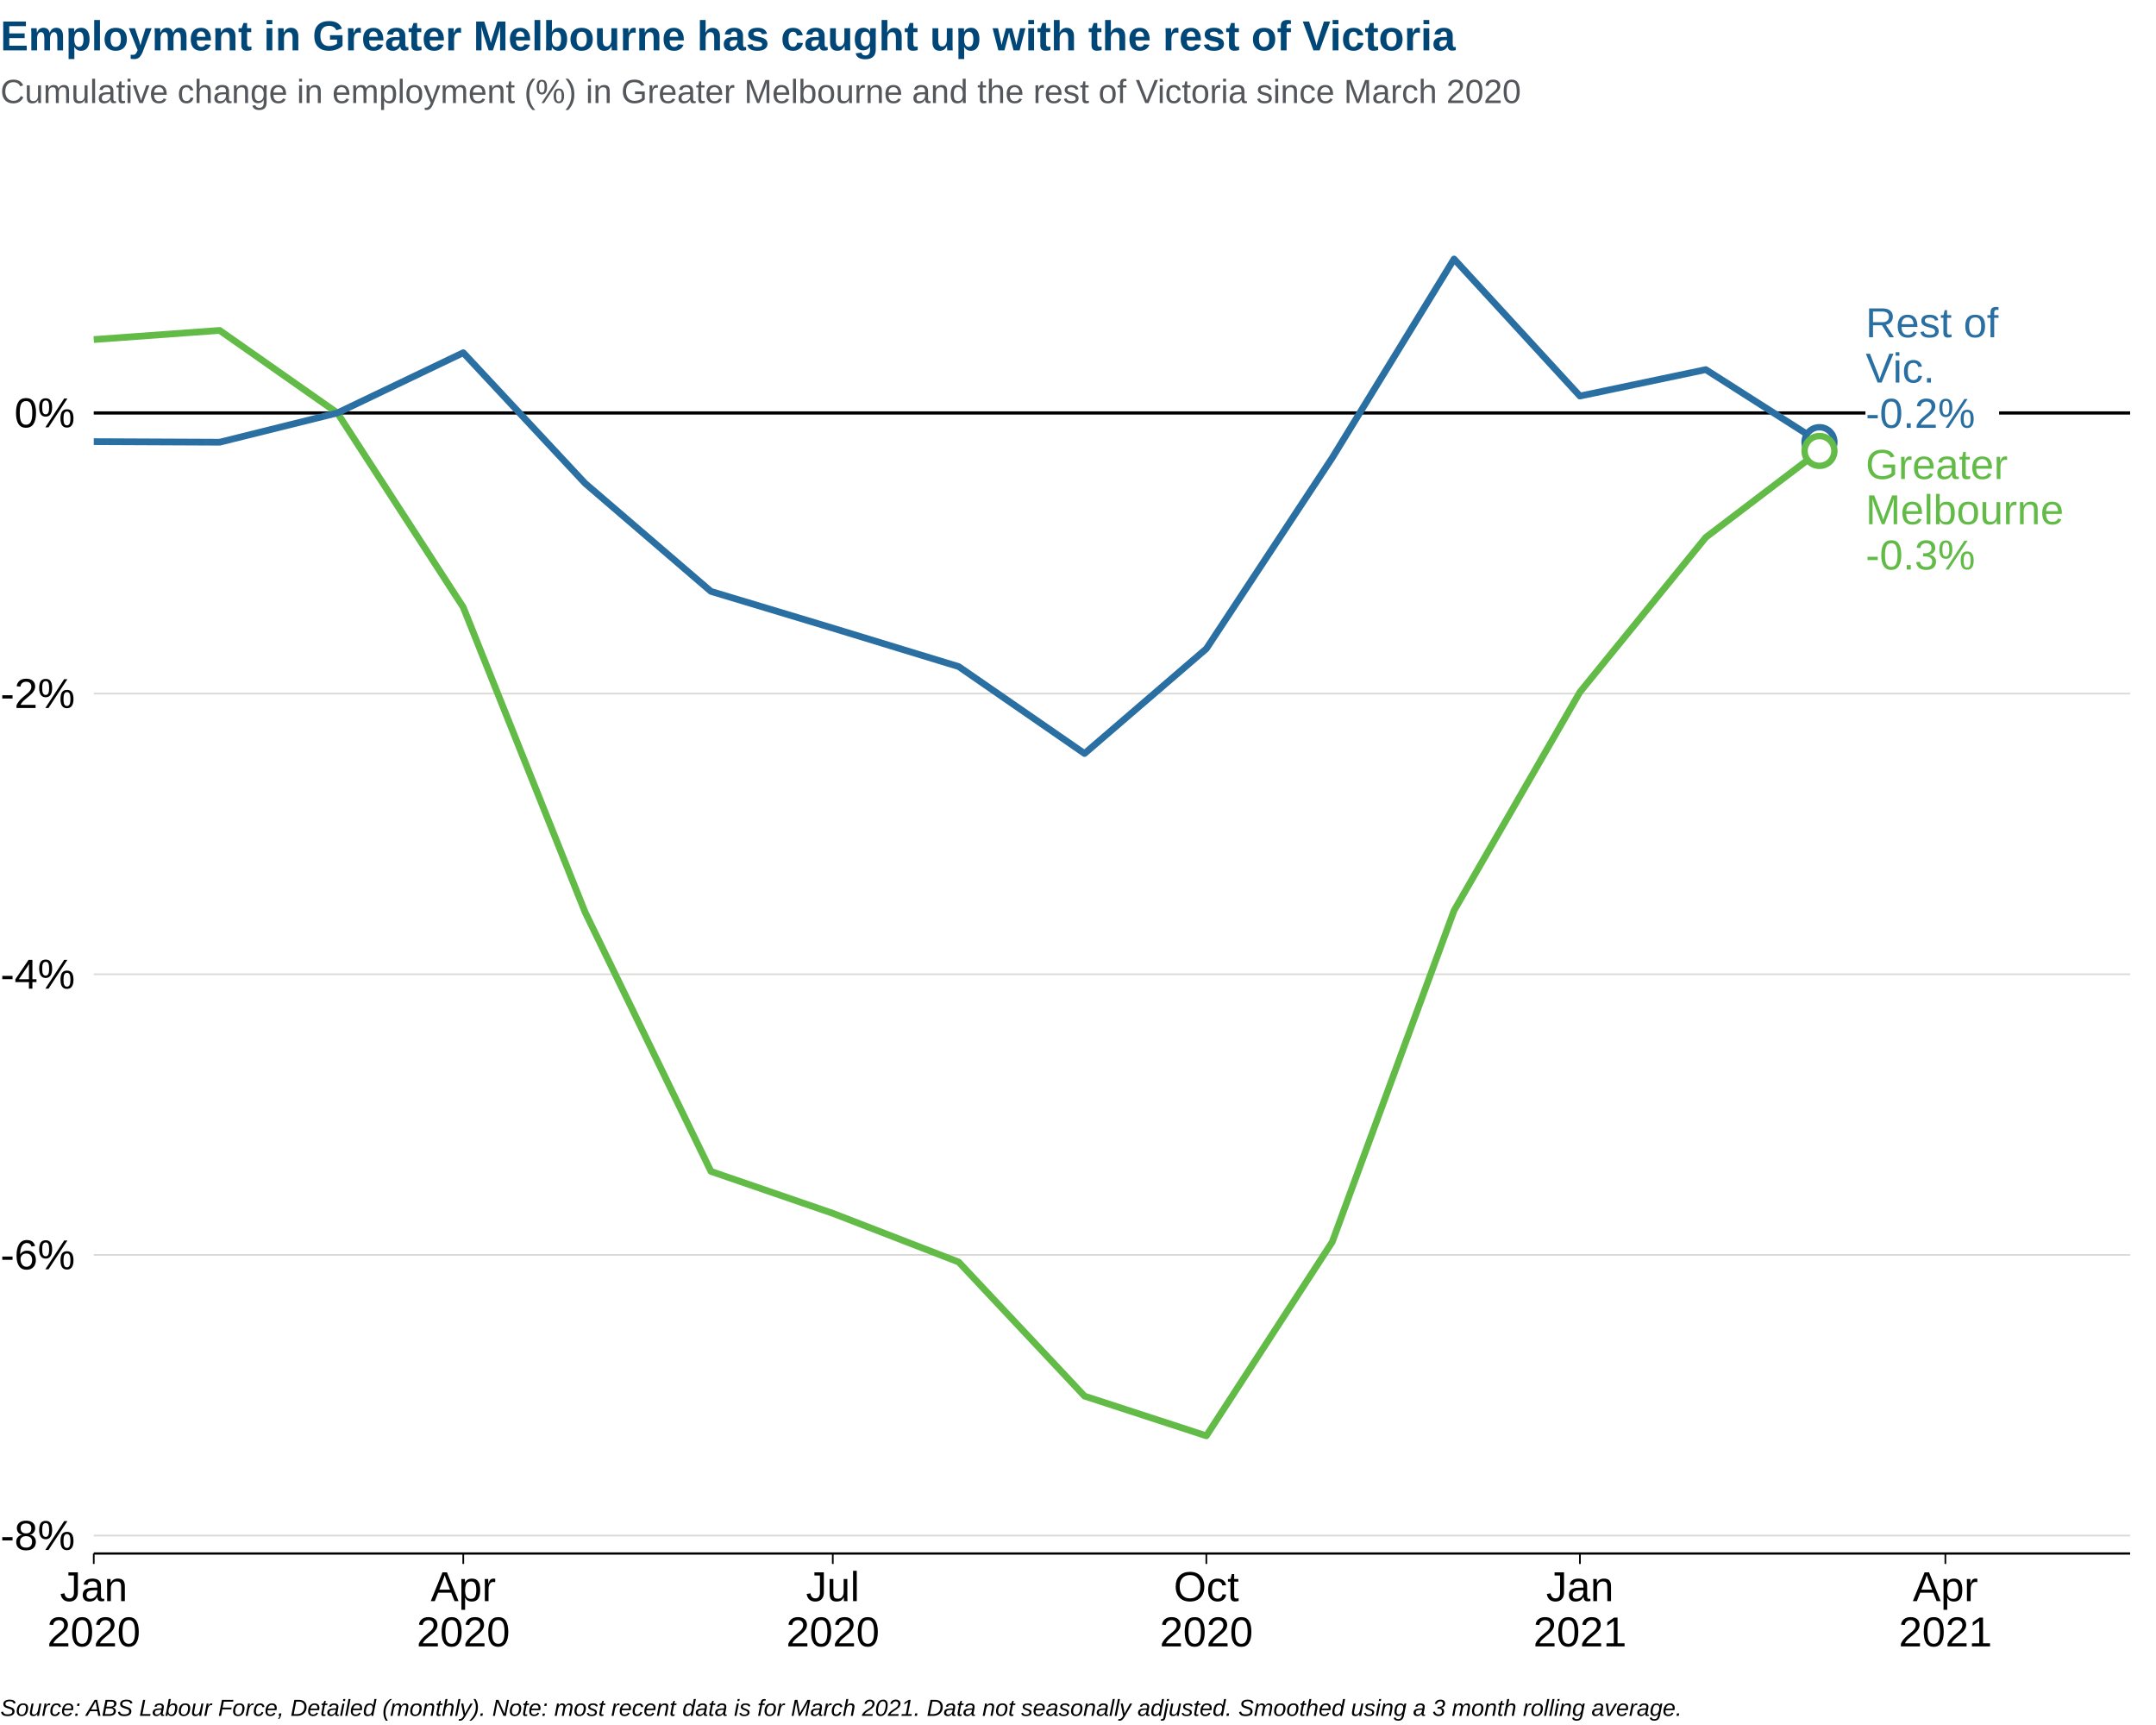
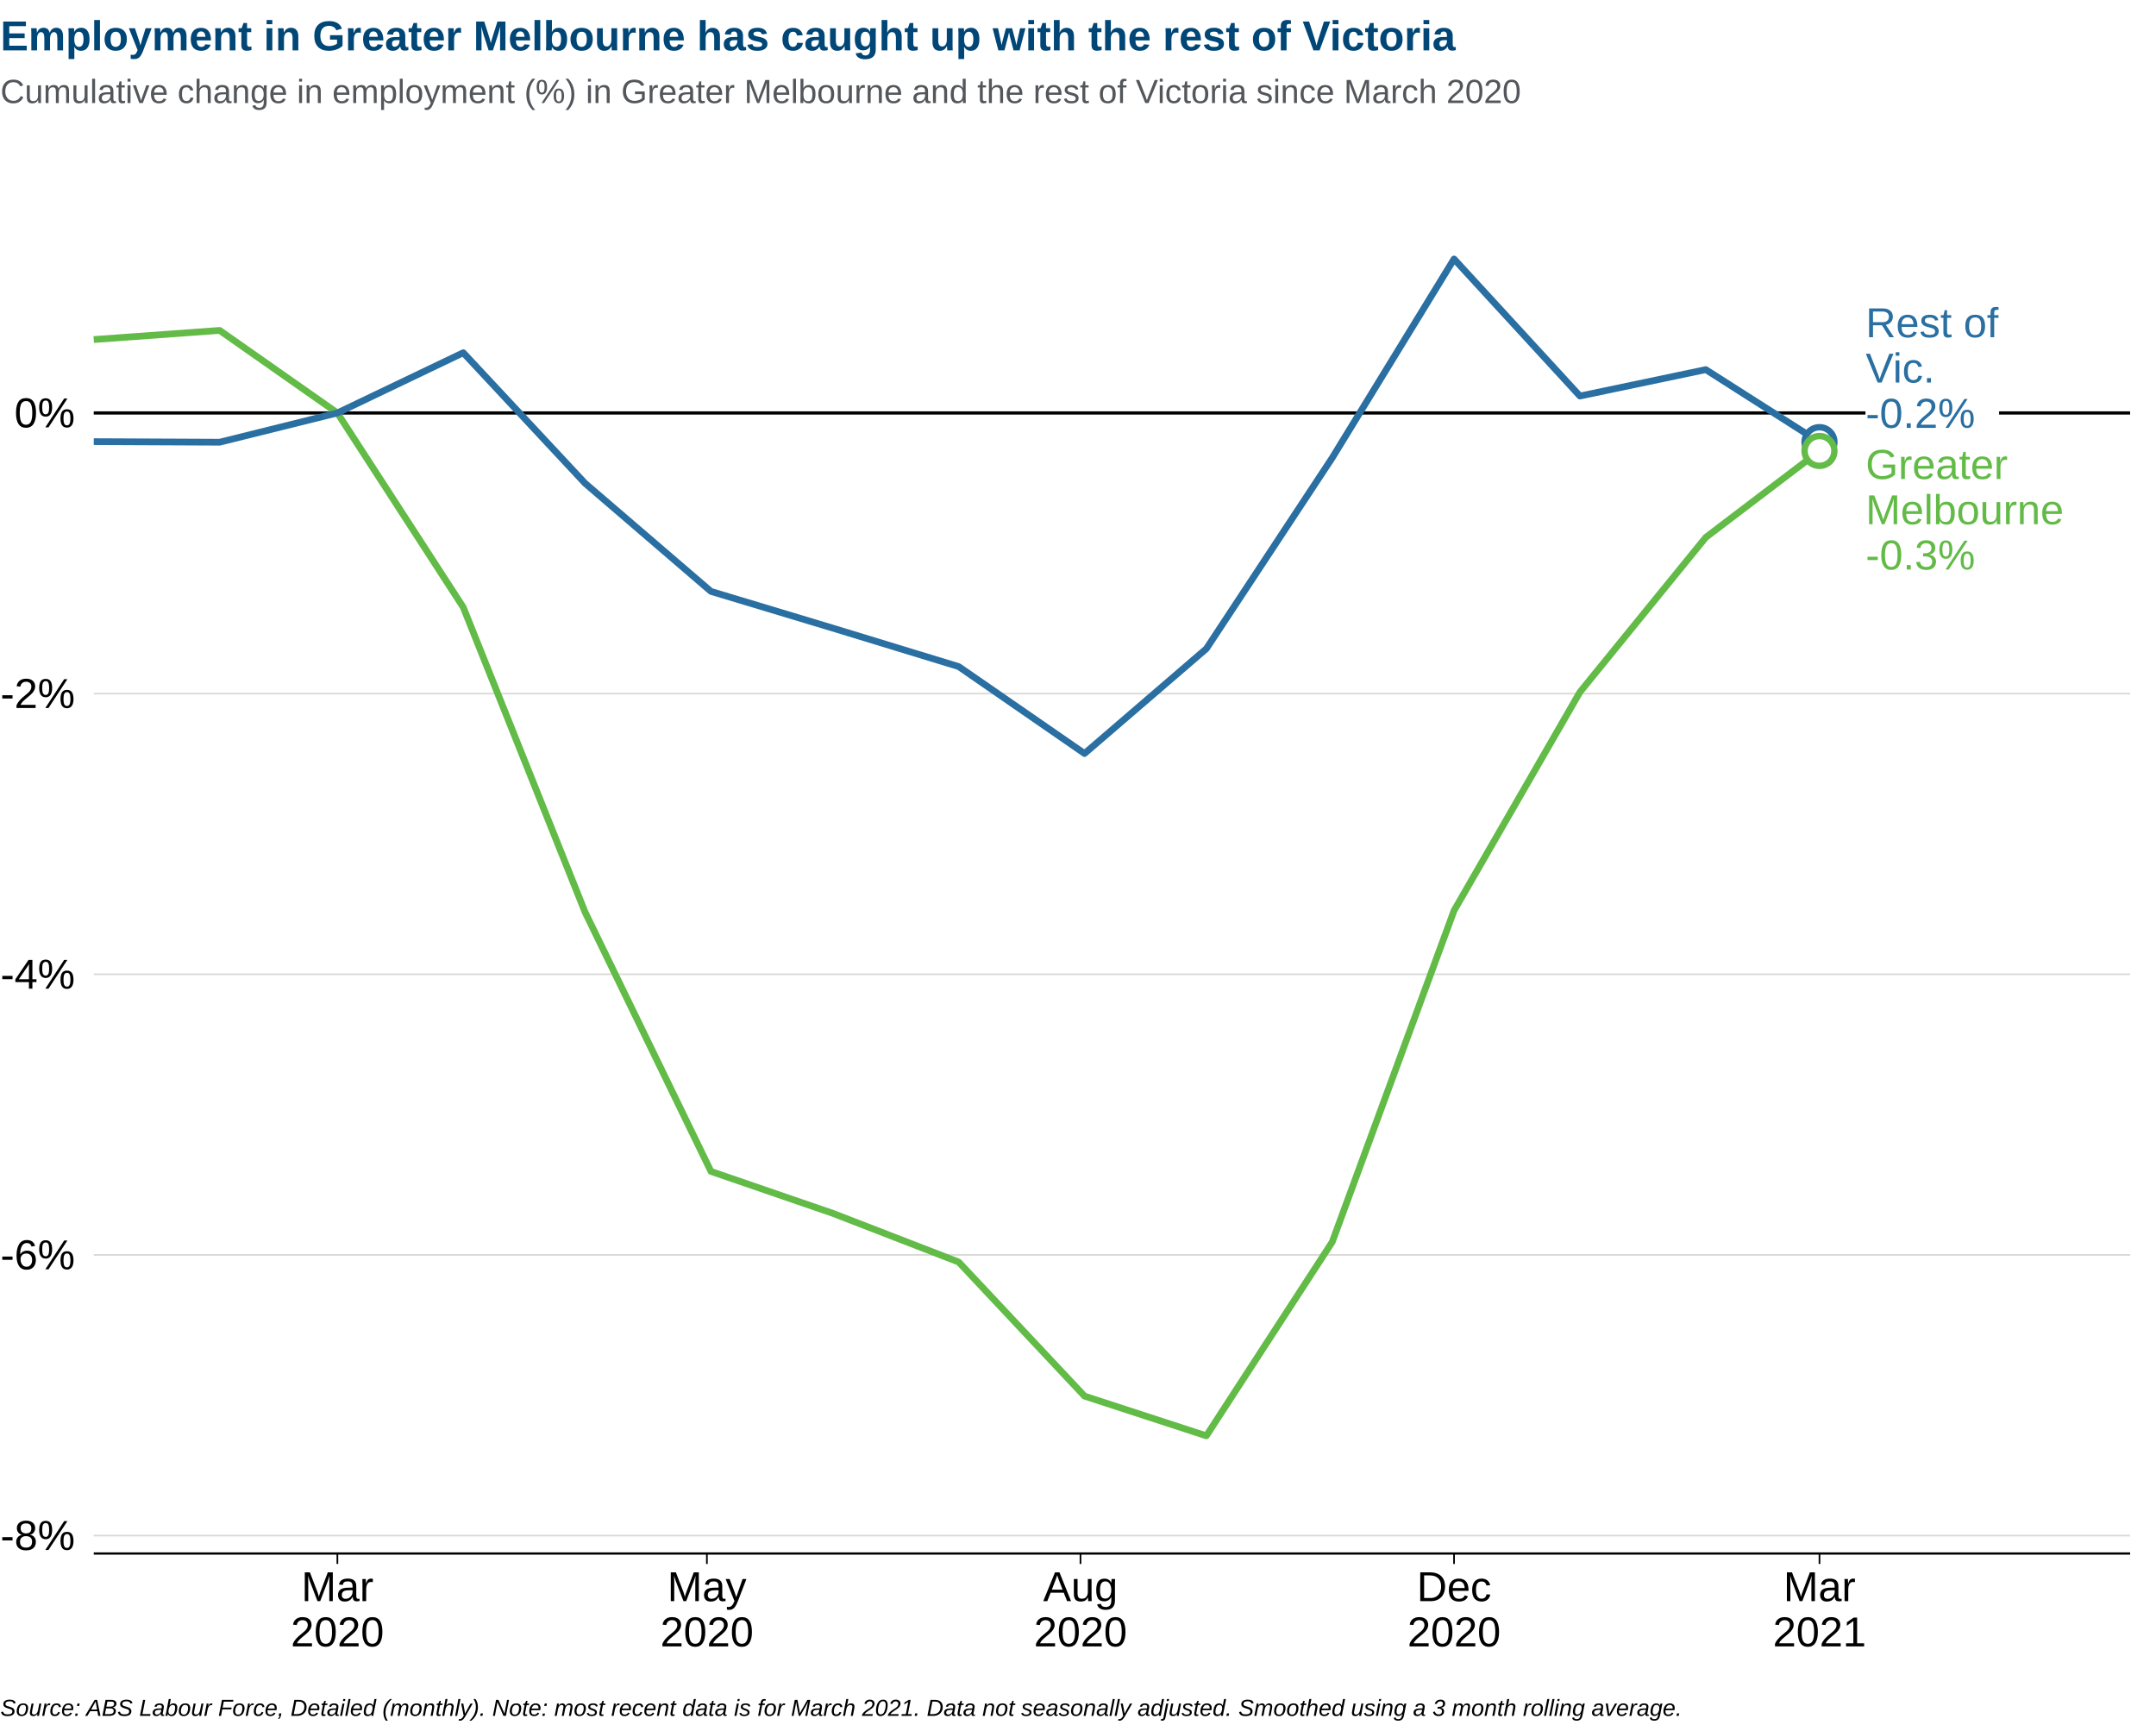
<svg xmlns="http://www.w3.org/2000/svg" viewBox="0 0 720.00 576.00">
  <defs>
    <style type="text/css">
    line, polyline, polygon, path, rect, circle {
      fill: none;
      stroke: #000000;
      stroke-linecap: round;
      stroke-linejoin: round;
      stroke-miterlimit: 10.00;
    }
  </style>
  </defs>
  <rect width="100%" height="100%" style="stroke: none; fill: #FFFFFF;" />
  <rect x="0.00" y="0.00" width="720.00" height="576.00" style="stroke-width: 0.75; stroke: none; fill: #FFFFFF;" />
  <rect x="31.31" y="47.20" width="680.05" height="471.54" style="stroke-width: 0.75; stroke: none; fill: #FFFFFF;" />
  <polyline points="31.31,512.74 711.36,512.74 " style="stroke-width: 0.56; stroke: #D9D9D6; stroke-linecap: butt;" />
  <polyline points="31.31,419.03 711.36,419.03 " style="stroke-width: 0.56; stroke: #D9D9D6; stroke-linecap: butt;" />
  <polyline points="31.31,325.31 711.36,325.31 " style="stroke-width: 0.56; stroke: #D9D9D6; stroke-linecap: butt;" />
  <polyline points="31.31,231.60 711.36,231.60 " style="stroke-width: 0.56; stroke: #D9D9D6; stroke-linecap: butt;" />
  <polyline points="31.31,137.89 711.36,137.89 " style="stroke-width: 0.56; stroke: #D9D9D6; stroke-linecap: butt;" />
  <line x1="31.31" y1="137.89" x2="711.36" y2="137.89" style="stroke-width: 1.07; stroke-linecap: butt;" />
  <polyline points="31.31,113.38 73.35,110.33 112.67,137.89 154.71,202.79 195.39,304.58 237.43,391.15 278.11,405.14 320.15,421.41 362.18,466.18 402.86,479.44 444.90,414.71 485.58,304.06 527.62,231.09 569.65,179.44 607.62,150.58 " style="stroke-width: 2.25; stroke: #62BB46; stroke-linecap: butt;" />
  <polyline points="31.31,147.47 73.35,147.66 112.67,137.89 154.71,117.78 195.39,161.38 237.43,197.48 278.11,209.74 320.15,222.58 362.18,251.61 402.86,216.62 444.90,152.88 485.58,86.49 527.62,132.24 569.65,123.42 607.62,147.63 " style="stroke-width: 2.25; stroke: #2A6FA2; stroke-linecap: butt;" />
  <circle cx="607.62" cy="147.63" r="3.73pt" style="stroke-width: 2.13; stroke: #2A6FA2; fill: #FFFFFF;" />
  <circle cx="607.62" cy="150.58" r="3.73pt" style="stroke-width: 2.13; stroke: #62BB46; fill: #FFFFFF;" />
  <polygon points="625.13,143.00 665.44,143.00 665.35,143.00 665.70,142.98 666.04,142.91 666.37,142.79 666.67,142.62 666.94,142.40 667.17,142.14 667.35,141.84 667.49,141.52 667.57,141.19 667.60,140.84 667.60,140.84 667.60,105.01 667.60,105.01 667.57,104.66 667.49,104.32 667.35,104.00 667.17,103.71 666.94,103.45 666.67,103.23 666.37,103.06 666.04,102.93 665.70,102.86 665.44,102.85 625.13,102.85 625.39,102.86 625.04,102.85 624.70,102.89 624.36,102.99 624.05,103.14 623.76,103.33 623.51,103.57 623.30,103.85 623.14,104.16 623.03,104.49 622.98,104.83 622.97,105.01 622.97,140.84 622.98,140.67 622.98,141.01 623.03,141.36 623.14,141.69 623.30,141.99 623.51,142.27 623.76,142.51 624.05,142.71 624.36,142.86 624.70,142.96 625.04,143.00 " style="stroke-width: nan; stroke: none; fill: #FFFFFF;" />
  <text x="623.04" y="112.62" style="font-size: 14.00px; fill: #2A6FA2; font-family: Liberation Sans;" textLength="44.34px" lengthAdjust="spacingAndGlyphs">Rest of</text>
  <text x="623.04" y="127.74" style="font-size: 14.00px; fill: #2A6FA2; font-family: Liberation Sans;" textLength="23.09px" lengthAdjust="spacingAndGlyphs">Vic.</text>
  <text x="623.04" y="142.86" style="font-size: 14.00px; fill: #2A6FA2; font-family: Liberation Sans;" textLength="36.56px" lengthAdjust="spacingAndGlyphs">-0.2%</text>
  <polygon points="625.13,190.31 687.21,190.31 687.12,190.31 687.47,190.29 687.81,190.22 688.13,190.10 688.43,189.93 688.70,189.71 688.93,189.45 689.12,189.15 689.26,188.83 689.34,188.50 689.37,188.15 689.37,188.15 689.37,152.32 689.37,152.32 689.34,151.97 689.26,151.63 689.12,151.31 688.93,151.02 688.70,150.76 688.43,150.54 688.13,150.37 687.81,150.24 687.47,150.17 687.21,150.16 625.13,150.16 625.39,150.17 625.04,150.16 624.70,150.20 624.36,150.30 624.05,150.45 623.76,150.64 623.51,150.88 623.30,151.16 623.14,151.47 623.03,151.80 622.98,152.14 622.97,152.32 622.97,188.15 622.98,187.98 622.98,188.32 623.03,188.67 623.14,189.00 623.30,189.30 623.51,189.58 623.76,189.82 624.05,190.02 624.36,190.17 624.70,190.27 625.04,190.31 " style="stroke-width: nan; stroke: none; fill: #FFFFFF;" />
  <text x="623.04" y="159.93" style="font-size: 14.00px; fill: #62BB46; font-family: Liberation Sans;" textLength="47.44px" lengthAdjust="spacingAndGlyphs">Greater</text>
  <text x="623.04" y="175.05" style="font-size: 14.00px; fill: #62BB46; font-family: Liberation Sans;" textLength="66.11px" lengthAdjust="spacingAndGlyphs">Melbourne</text>
  <text x="623.04" y="190.17" style="font-size: 14.00px; fill: #62BB46; font-family: Liberation Sans;" textLength="36.56px" lengthAdjust="spacingAndGlyphs">-0.3%</text>
  <circle cx="31.31" cy="147.47" r="3.56pt" style="stroke-width: 0.71; stroke: #FFFFFF; stroke-opacity: 0.01; fill: #FFFFFF; fill-opacity: 0.01;" />
  <circle cx="73.35" cy="147.66" r="3.56pt" style="stroke-width: 0.71; stroke: #FFFFFF; stroke-opacity: 0.01; fill: #FFFFFF; fill-opacity: 0.01;" />
  <circle cx="112.67" cy="137.89" r="3.56pt" style="stroke-width: 0.71; stroke: #FFFFFF; stroke-opacity: 0.01; fill: #FFFFFF; fill-opacity: 0.01;" />
  <circle cx="154.71" cy="117.78" r="3.56pt" style="stroke-width: 0.71; stroke: #FFFFFF; stroke-opacity: 0.01; fill: #FFFFFF; fill-opacity: 0.01;" />
  <circle cx="195.39" cy="161.38" r="3.56pt" style="stroke-width: 0.71; stroke: #FFFFFF; stroke-opacity: 0.01; fill: #FFFFFF; fill-opacity: 0.01;" />
  <circle cx="237.43" cy="197.48" r="3.56pt" style="stroke-width: 0.71; stroke: #FFFFFF; stroke-opacity: 0.01; fill: #FFFFFF; fill-opacity: 0.01;" />
  <circle cx="278.11" cy="209.74" r="3.56pt" style="stroke-width: 0.71; stroke: #FFFFFF; stroke-opacity: 0.01; fill: #FFFFFF; fill-opacity: 0.01;" />
  <circle cx="320.15" cy="222.58" r="3.56pt" style="stroke-width: 0.71; stroke: #FFFFFF; stroke-opacity: 0.01; fill: #FFFFFF; fill-opacity: 0.01;" />
  <circle cx="362.18" cy="251.61" r="3.56pt" style="stroke-width: 0.71; stroke: #FFFFFF; stroke-opacity: 0.01; fill: #FFFFFF; fill-opacity: 0.01;" />
  <circle cx="402.86" cy="216.62" r="3.56pt" style="stroke-width: 0.71; stroke: #FFFFFF; stroke-opacity: 0.01; fill: #FFFFFF; fill-opacity: 0.01;" />
  <circle cx="444.90" cy="152.88" r="3.56pt" style="stroke-width: 0.71; stroke: #FFFFFF; stroke-opacity: 0.01; fill: #FFFFFF; fill-opacity: 0.01;" />
  <circle cx="485.58" cy="86.49" r="3.56pt" style="stroke-width: 0.71; stroke: #FFFFFF; stroke-opacity: 0.01; fill: #FFFFFF; fill-opacity: 0.01;" />
  <circle cx="527.62" cy="132.24" r="3.56pt" style="stroke-width: 0.71; stroke: #FFFFFF; stroke-opacity: 0.01; fill: #FFFFFF; fill-opacity: 0.01;" />
  <circle cx="569.65" cy="123.42" r="3.56pt" style="stroke-width: 0.71; stroke: #FFFFFF; stroke-opacity: 0.01; fill: #FFFFFF; fill-opacity: 0.01;" />
  <circle cx="607.62" cy="147.63" r="3.56pt" style="stroke-width: 0.71; stroke: #FFFFFF; stroke-opacity: 0.01; fill: #FFFFFF; fill-opacity: 0.01;" />
  <circle cx="31.31" cy="113.38" r="3.56pt" style="stroke-width: 0.71; stroke: #FFFFFF; stroke-opacity: 0.01; fill: #FFFFFF; fill-opacity: 0.01;" />
  <circle cx="73.35" cy="110.33" r="3.56pt" style="stroke-width: 0.71; stroke: #FFFFFF; stroke-opacity: 0.01; fill: #FFFFFF; fill-opacity: 0.01;" />
  <circle cx="112.67" cy="137.89" r="3.56pt" style="stroke-width: 0.71; stroke: #FFFFFF; stroke-opacity: 0.01; fill: #FFFFFF; fill-opacity: 0.01;" />
  <circle cx="154.71" cy="202.79" r="3.56pt" style="stroke-width: 0.71; stroke: #FFFFFF; stroke-opacity: 0.01; fill: #FFFFFF; fill-opacity: 0.01;" />
  <circle cx="195.39" cy="304.58" r="3.56pt" style="stroke-width: 0.71; stroke: #FFFFFF; stroke-opacity: 0.01; fill: #FFFFFF; fill-opacity: 0.01;" />
  <circle cx="237.43" cy="391.15" r="3.56pt" style="stroke-width: 0.71; stroke: #FFFFFF; stroke-opacity: 0.01; fill: #FFFFFF; fill-opacity: 0.01;" />
  <circle cx="278.11" cy="405.14" r="3.56pt" style="stroke-width: 0.71; stroke: #FFFFFF; stroke-opacity: 0.01; fill: #FFFFFF; fill-opacity: 0.01;" />
  <circle cx="320.15" cy="421.41" r="3.56pt" style="stroke-width: 0.71; stroke: #FFFFFF; stroke-opacity: 0.01; fill: #FFFFFF; fill-opacity: 0.01;" />
  <circle cx="362.18" cy="466.18" r="3.56pt" style="stroke-width: 0.71; stroke: #FFFFFF; stroke-opacity: 0.01; fill: #FFFFFF; fill-opacity: 0.01;" />
  <circle cx="402.86" cy="479.44" r="3.56pt" style="stroke-width: 0.71; stroke: #FFFFFF; stroke-opacity: 0.01; fill: #FFFFFF; fill-opacity: 0.01;" />
  <circle cx="444.90" cy="414.71" r="3.56pt" style="stroke-width: 0.71; stroke: #FFFFFF; stroke-opacity: 0.01; fill: #FFFFFF; fill-opacity: 0.01;" />
  <circle cx="485.58" cy="304.06" r="3.56pt" style="stroke-width: 0.71; stroke: #FFFFFF; stroke-opacity: 0.01; fill: #FFFFFF; fill-opacity: 0.01;" />
  <circle cx="527.62" cy="231.09" r="3.56pt" style="stroke-width: 0.71; stroke: #FFFFFF; stroke-opacity: 0.01; fill: #FFFFFF; fill-opacity: 0.01;" />
  <circle cx="569.65" cy="179.44" r="3.56pt" style="stroke-width: 0.71; stroke: #FFFFFF; stroke-opacity: 0.01; fill: #FFFFFF; fill-opacity: 0.01;" />
  <circle cx="607.62" cy="150.58" r="3.56pt" style="stroke-width: 0.71; stroke: #FFFFFF; stroke-opacity: 0.01; fill: #FFFFFF; fill-opacity: 0.01;" />
  <text x="0.14" y="517.55" style="font-size: 14.00px; font-family: Liberation Sans;" textLength="24.89px" lengthAdjust="spacingAndGlyphs">-8%</text>
  <text x="0.14" y="423.84" style="font-size: 14.00px; font-family: Liberation Sans;" textLength="24.89px" lengthAdjust="spacingAndGlyphs">-6%</text>
  <text x="0.14" y="330.13" style="font-size: 14.00px; font-family: Liberation Sans;" textLength="24.89px" lengthAdjust="spacingAndGlyphs">-4%</text>
  <text x="0.14" y="236.41" style="font-size: 14.00px; font-family: Liberation Sans;" textLength="24.89px" lengthAdjust="spacingAndGlyphs">-2%</text>
  <text x="4.80" y="142.70" style="font-size: 14.00px; font-family: Liberation Sans;" textLength="20.23px" lengthAdjust="spacingAndGlyphs">0%</text>
  <polyline points="31.31,518.74 711.36,518.74 " style="stroke-width: 0.75; stroke-linecap: butt;" />
-   <polyline points="31.31,522.22 31.31,518.74 " style="stroke-width: 0.56; stroke-linecap: butt;" />
-   <polyline points="154.71,522.22 154.71,518.74 " style="stroke-width: 0.56; stroke-linecap: butt;" />
-   <polyline points="278.11,522.22 278.11,518.74 " style="stroke-width: 0.56; stroke-linecap: butt;" />
-   <polyline points="402.86,522.22 402.86,518.74 " style="stroke-width: 0.56; stroke-linecap: butt;" />
-   <polyline points="527.62,522.22 527.62,518.74 " style="stroke-width: 0.56; stroke-linecap: butt;" />
-   <polyline points="649.66,522.22 649.66,518.74 " style="stroke-width: 0.56; stroke-linecap: butt;" />
-   <text x="20.03" y="534.64" style="font-size: 14.00px; font-family: Liberation Sans;" textLength="22.56px" lengthAdjust="spacingAndGlyphs">Jan</text>
-   <text x="15.75" y="549.76" style="font-size: 14.00px; font-family: Liberation Sans;" textLength="31.12px" lengthAdjust="spacingAndGlyphs">2020</text>
-   <text x="143.82" y="534.64" style="font-size: 14.00px; font-family: Liberation Sans;" textLength="21.78px" lengthAdjust="spacingAndGlyphs">Apr</text>
-   <text x="139.15" y="549.76" style="font-size: 14.00px; font-family: Liberation Sans;" textLength="31.12px" lengthAdjust="spacingAndGlyphs">2020</text>
-   <text x="269.16" y="534.64" style="font-size: 14.00px; font-family: Liberation Sans;" textLength="17.89px" lengthAdjust="spacingAndGlyphs">Jul</text>
-   <text x="262.55" y="549.76" style="font-size: 14.00px; font-family: Liberation Sans;" textLength="31.12px" lengthAdjust="spacingAndGlyphs">2020</text>
-   <text x="391.97" y="534.64" style="font-size: 14.00px; font-family: Liberation Sans;" textLength="21.78px" lengthAdjust="spacingAndGlyphs">Oct</text>
-   <text x="387.30" y="549.76" style="font-size: 14.00px; font-family: Liberation Sans;" textLength="31.12px" lengthAdjust="spacingAndGlyphs">2020</text>
-   <text x="516.34" y="534.64" style="font-size: 14.00px; font-family: Liberation Sans;" textLength="22.56px" lengthAdjust="spacingAndGlyphs">Jan</text>
-   <text x="512.06" y="549.76" style="font-size: 14.00px; font-family: Liberation Sans;" textLength="31.12px" lengthAdjust="spacingAndGlyphs">2021</text>
-   <text x="638.77" y="534.64" style="font-size: 14.00px; font-family: Liberation Sans;" textLength="21.78px" lengthAdjust="spacingAndGlyphs">Apr</text>
-   <text x="634.10" y="549.76" style="font-size: 14.00px; font-family: Liberation Sans;" textLength="31.12px" lengthAdjust="spacingAndGlyphs">2021</text>
+   <polyline points="112.67,522.22 112.67,518.74 " style="stroke-width: 0.56; stroke-linecap: butt;" />
+   <polyline points="236.07,522.22 236.07,518.74 " style="stroke-width: 0.56; stroke-linecap: butt;" />
+   <polyline points="360.83,522.22 360.83,518.74 " style="stroke-width: 0.56; stroke-linecap: butt;" />
+   <polyline points="485.58,522.22 485.58,518.74 " style="stroke-width: 0.56; stroke-linecap: butt;" />
+   <polyline points="607.62,522.22 607.62,518.74 " style="stroke-width: 0.56; stroke-linecap: butt;" />
+   <text x="100.63" y="534.64" style="font-size: 14.00px; font-family: Liberation Sans;" textLength="24.09px" lengthAdjust="spacingAndGlyphs">Mar</text>
+   <text x="97.11" y="549.76" style="font-size: 14.00px; font-family: Liberation Sans;" textLength="31.12px" lengthAdjust="spacingAndGlyphs">2020</text>
+   <text x="222.85" y="534.64" style="font-size: 14.00px; font-family: Liberation Sans;" textLength="26.44px" lengthAdjust="spacingAndGlyphs">May</text>
+   <text x="220.51" y="549.76" style="font-size: 14.00px; font-family: Liberation Sans;" textLength="31.12px" lengthAdjust="spacingAndGlyphs">2020</text>
+   <text x="348.37" y="534.64" style="font-size: 14.00px; font-family: Liberation Sans;" textLength="24.91px" lengthAdjust="spacingAndGlyphs">Aug</text>
+   <text x="345.26" y="549.76" style="font-size: 14.00px; font-family: Liberation Sans;" textLength="31.12px" lengthAdjust="spacingAndGlyphs">2020</text>
+   <text x="473.14" y="534.64" style="font-size: 14.00px; font-family: Liberation Sans;" textLength="24.89px" lengthAdjust="spacingAndGlyphs">Dec</text>
+   <text x="470.02" y="549.76" style="font-size: 14.00px; font-family: Liberation Sans;" textLength="31.12px" lengthAdjust="spacingAndGlyphs">2020</text>
+   <text x="595.58" y="534.64" style="font-size: 14.00px; font-family: Liberation Sans;" textLength="24.09px" lengthAdjust="spacingAndGlyphs">Mar</text>
+   <text x="592.06" y="549.76" style="font-size: 14.00px; font-family: Liberation Sans;" textLength="31.12px" lengthAdjust="spacingAndGlyphs">2021</text>
  <text x="0.14" y="34.41" style="font-size: 11.20px; fill: #53565A; font-family: Liberation Sans;" textLength="507.02px" lengthAdjust="spacingAndGlyphs">Cumulative change in employment (%) in Greater Melbourne and the rest of Victoria since March 2020</text>
  <text x="0.14" y="16.82" style="font-size: 14.00px; font-weight: bold; fill: #004676; font-family: Liberation Sans;" textLength="485.78px" lengthAdjust="spacingAndGlyphs">Employment in Greater Melbourne has caught up with the rest of Victoria</text>
  <text x="0.14" y="572.95" style="font-size: 7.77px; font-style: italic; font-family: Liberation Sans;" textLength="560.89px" lengthAdjust="spacingAndGlyphs">Source: ABS Labour Force, Detailed (monthly). Note: most recent data is for March 2021. Data not seasonally adjusted. Smoothed using a 3 month rolling average.</text>
</svg>
